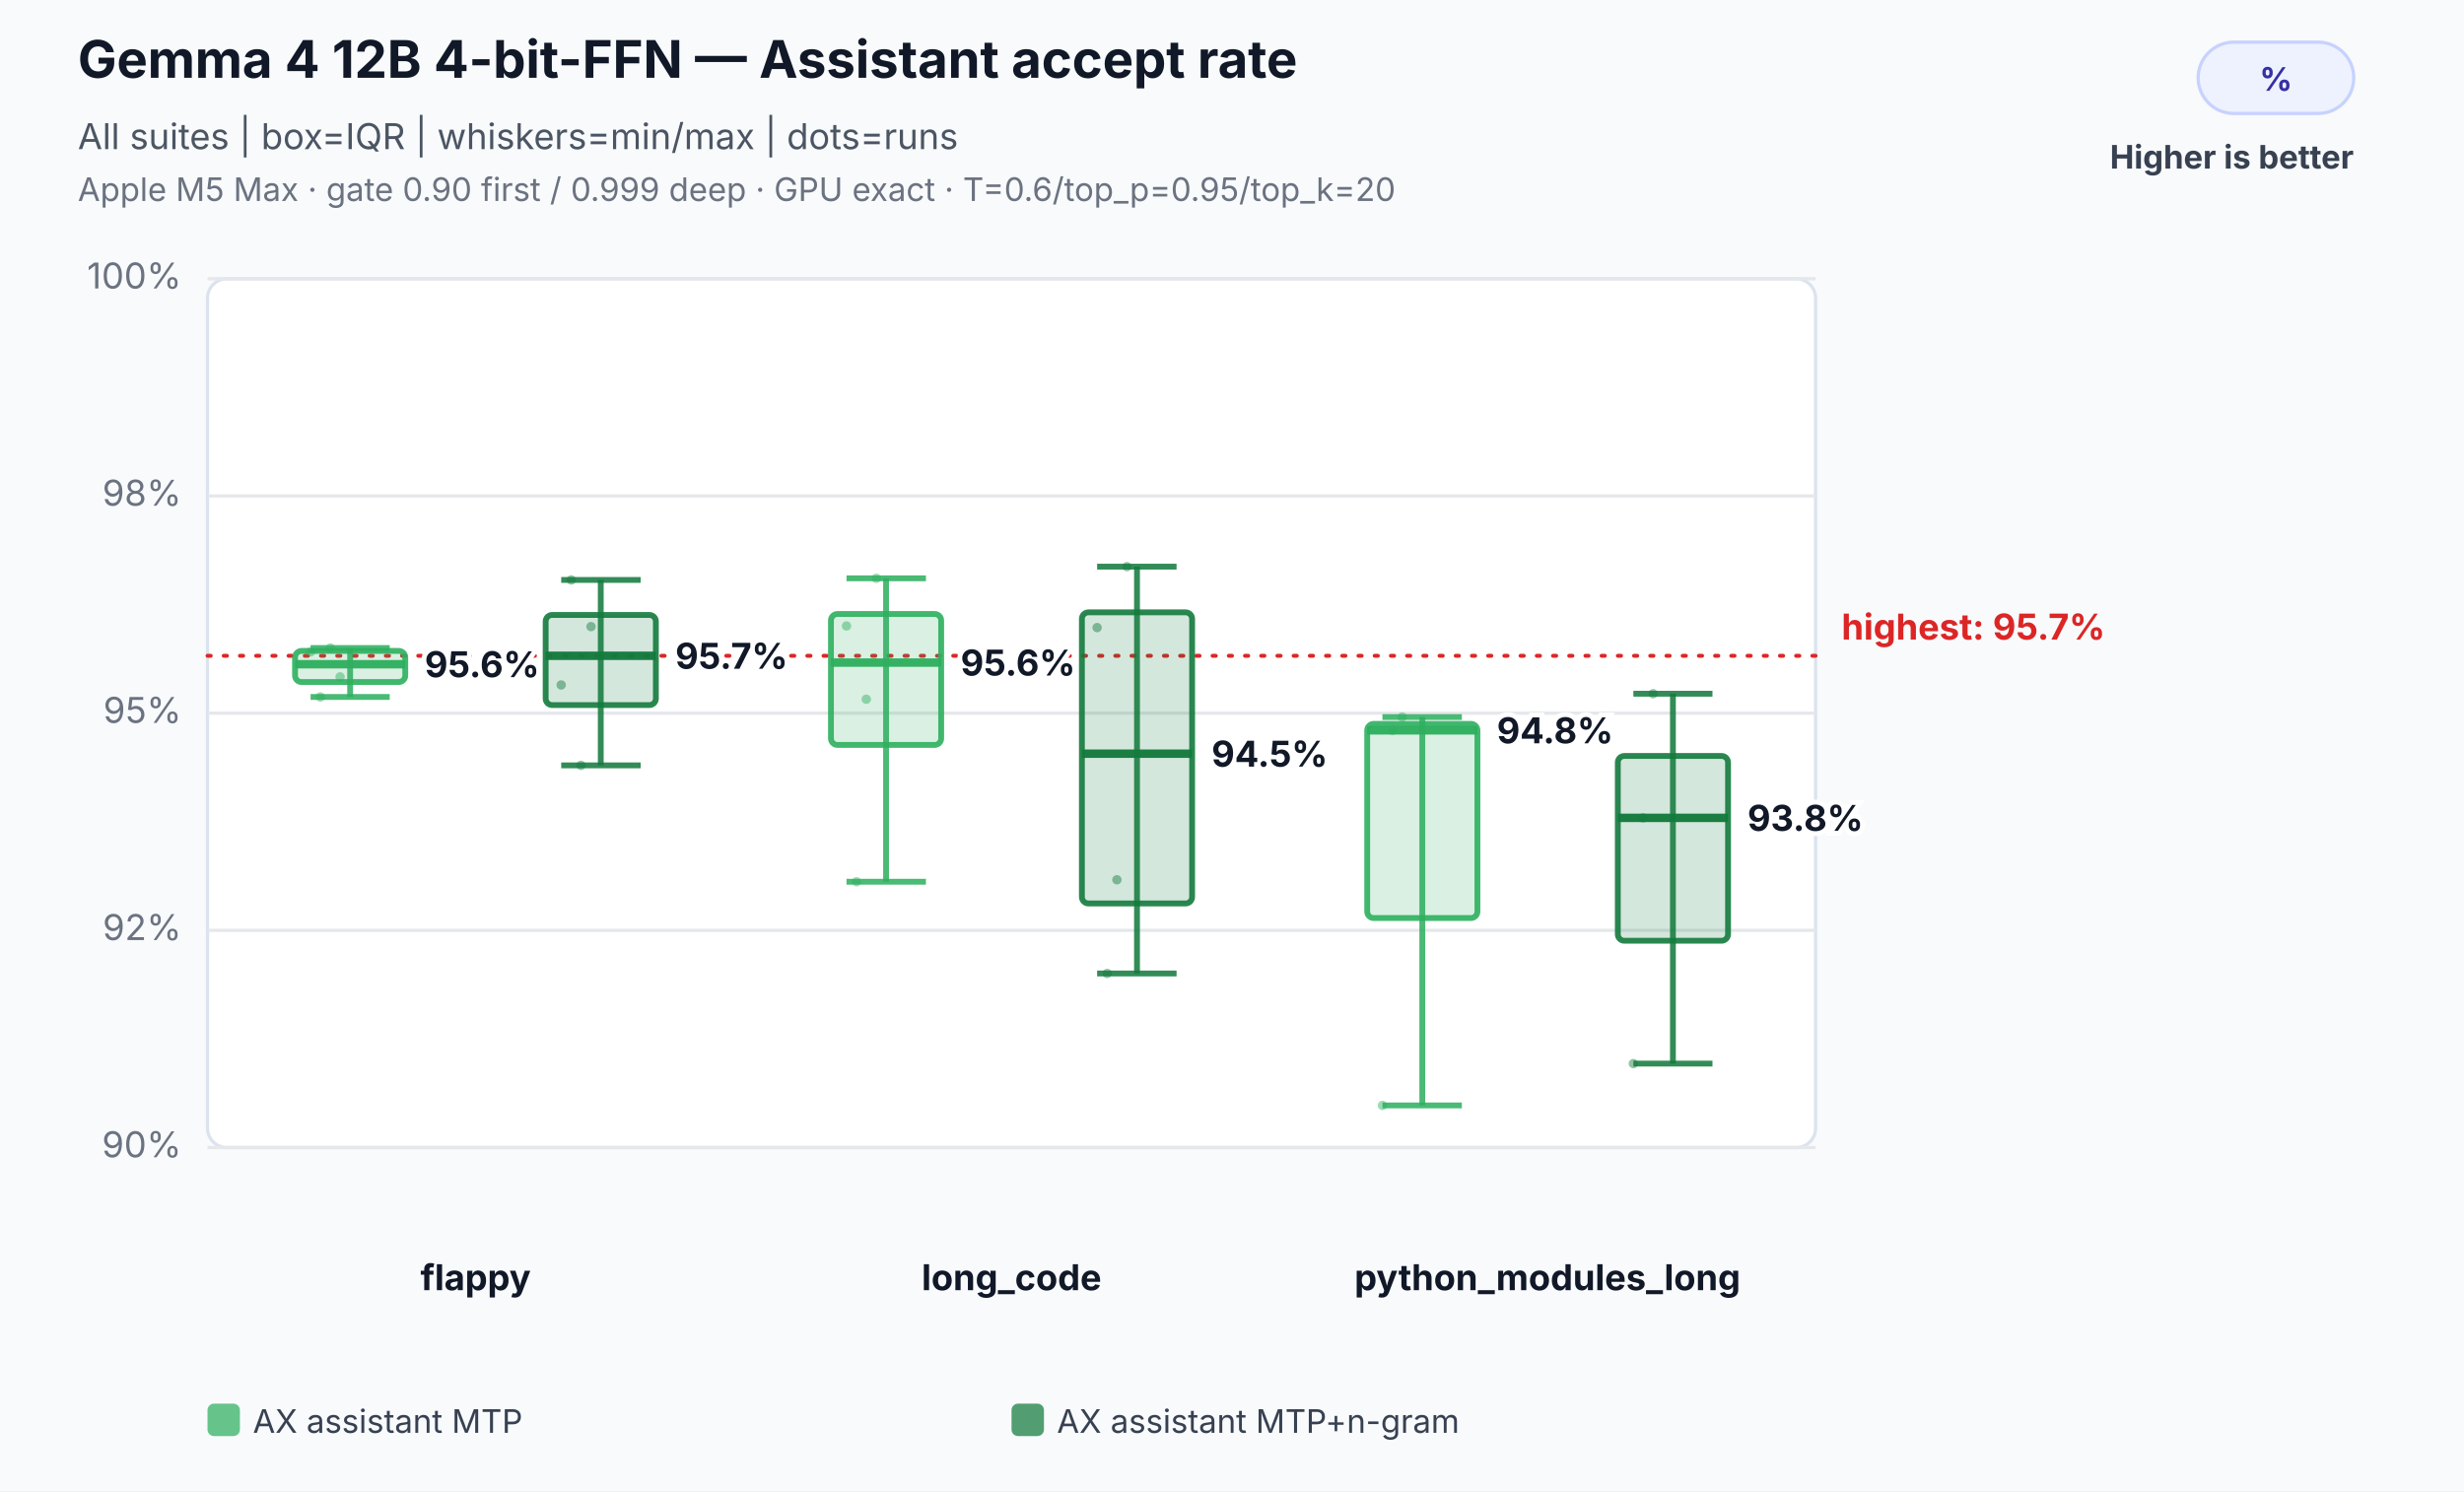
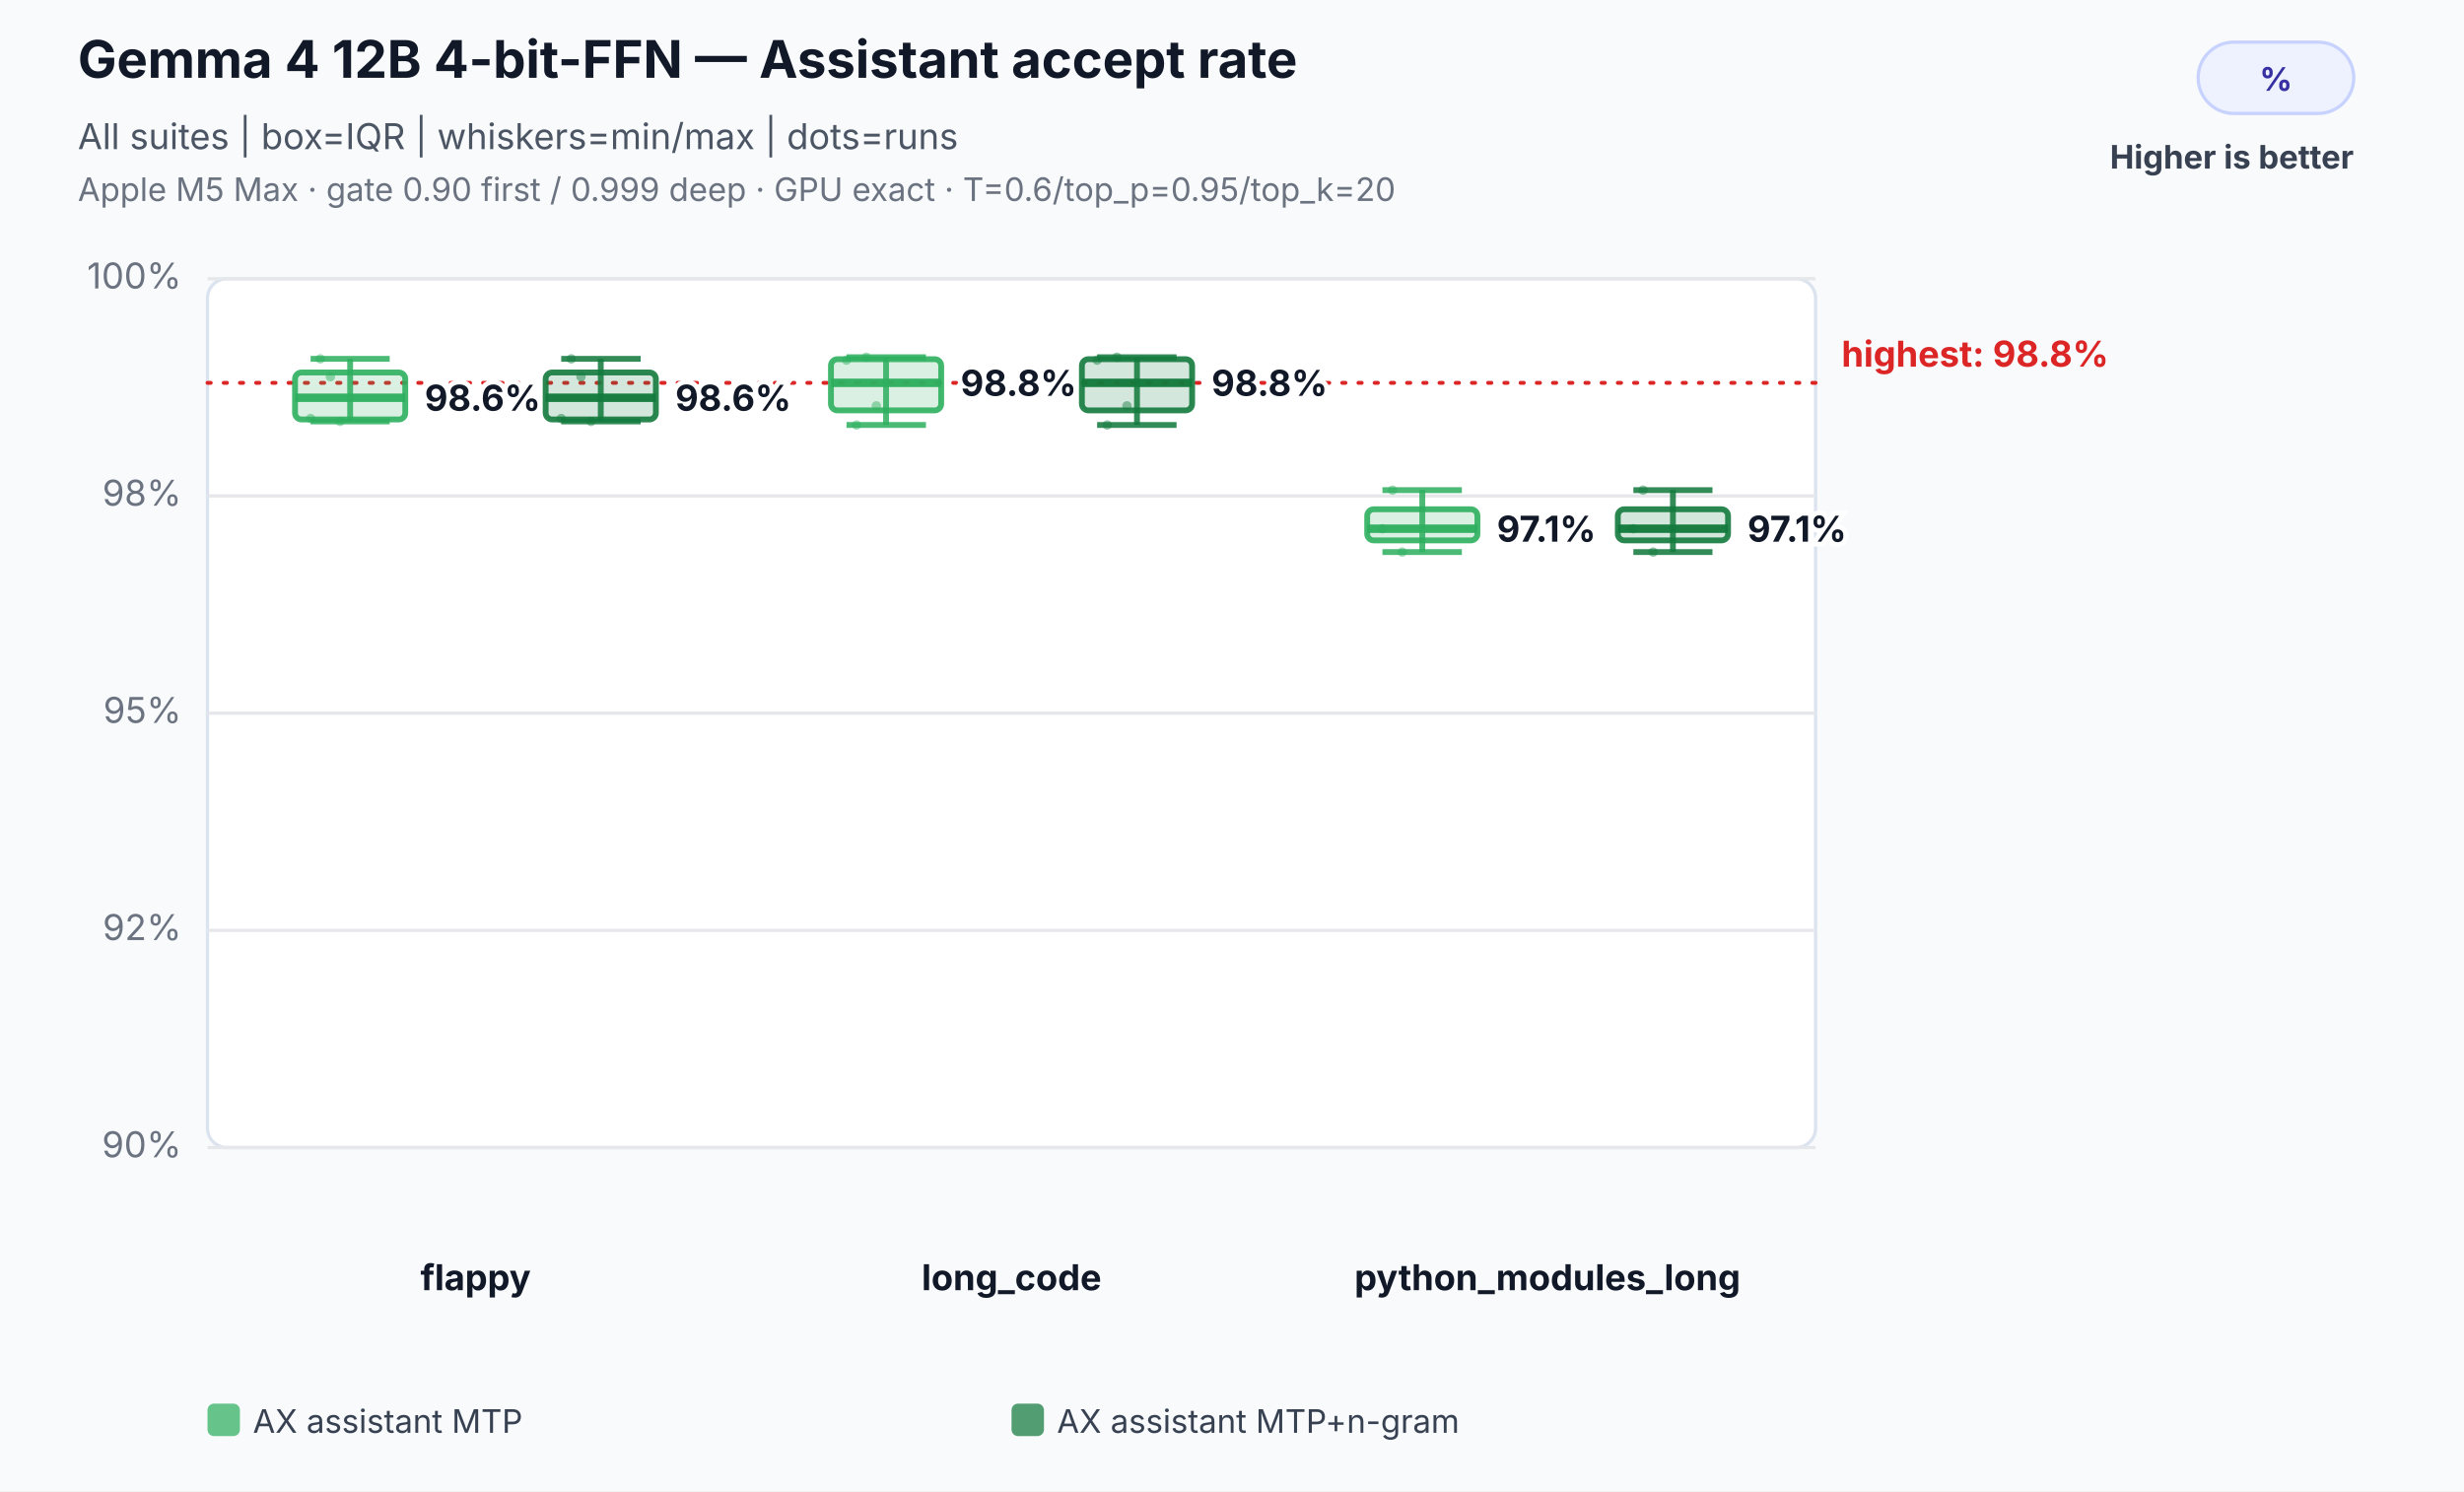
<svg xmlns="http://www.w3.org/2000/svg" width="760" height="460" viewBox="0 0 760 460" role="img" aria-labelledby="title desc">
  <rect width="100%" height="100%" fill="#f8fafc" />
  <text x="24" y="24" font-family="Inter,Segoe UI,Arial,sans-serif" font-size="16" font-weight="700" fill="#111827">Gemma 4 12B 4-bit-FFN — Assistant accept rate</text>
  <text x="24" y="46" font-family="Inter,Segoe UI,Arial,sans-serif" font-size="11" fill="#4b5563">All suites | box=IQR | whiskers=min/max | dots=runs</text>
  <text x="24" y="62" font-family="Inter,Segoe UI,Arial,sans-serif" font-size="10" fill="#6b7280">Apple M5 Max · gate 0.90 first / 0.999 deep · GPU exact · T=0.6/top_p=0.95/top_k=20</text>
  <rect x="678" y="13" width="48" height="22" rx="11" fill="#eef2ff" stroke="#c7d2fe" />
  <text x="702.0" y="28" text-anchor="middle" font-family="Inter,Segoe UI,Arial,sans-serif" font-size="10" font-weight="700" fill="#3730a3">%</text>
  <text x="726" y="52" text-anchor="end" font-family="Inter,Segoe UI,Arial,sans-serif" font-size="10" font-weight="700" fill="#374151">Higher is better</text>
  <rect x="64" y="86" width="496" height="268" rx="6" fill="#ffffff" stroke="#dbe3ef" />
  <line x1="64" y1="354.0" x2="560" y2="354.0" stroke="#e5e7eb" stroke-width="1" />
  <text x="56" y="357.0" text-anchor="end" font-family="Inter,Segoe UI,Arial,sans-serif" font-size="11" fill="#6b7280">90%</text>
  <line x1="64" y1="287.0" x2="560" y2="287.0" stroke="#e5e7eb" stroke-width="1" />
  <text x="56" y="290.0" text-anchor="end" font-family="Inter,Segoe UI,Arial,sans-serif" font-size="11" fill="#6b7280">92%</text>
  <line x1="64" y1="220.0" x2="560" y2="220.0" stroke="#e5e7eb" stroke-width="1" />
  <text x="56" y="223.0" text-anchor="end" font-family="Inter,Segoe UI,Arial,sans-serif" font-size="11" fill="#6b7280">95%</text>
  <line x1="64" y1="153.0" x2="560" y2="153.0" stroke="#e5e7eb" stroke-width="1" />
  <text x="56" y="156.0" text-anchor="end" font-family="Inter,Segoe UI,Arial,sans-serif" font-size="11" fill="#6b7280">98%</text>
  <line x1="64" y1="86.0" x2="560" y2="86.0" stroke="#e5e7eb" stroke-width="1" />
  <text x="56" y="89.0" text-anchor="end" font-family="Inter,Segoe UI,Arial,sans-serif" font-size="11" fill="#6b7280">100%</text>
-   <line x1="64" y1="202.3" x2="560" y2="202.3" stroke="#dc2626" stroke-width="1.2" stroke-dasharray="1 4" stroke-linecap="round" />
-   <text x="568" y="197.3" text-anchor="start" font-family="Inter,Segoe UI,Arial,sans-serif" font-size="11" font-weight="700" fill="#dc2626" data-label="highest median">highest: 95.7%</text>
+   <line x1="64" y1="118.1" x2="560" y2="118.1" stroke="#dc2626" stroke-width="1.2" stroke-dasharray="1 4" stroke-linecap="round" />
+   <text x="568" y="113.1" text-anchor="start" font-family="Inter,Segoe UI,Arial,sans-serif" font-size="11" font-weight="700" fill="#dc2626" data-label="highest median">highest: 98.8%</text>
  <text x="146.7" y="398" text-anchor="middle" font-family="Inter,Segoe UI,Arial,sans-serif" font-size="11" font-weight="700" fill="#111827">flappy</text>
-   <circle cx="95.8" cy="201.1" r="1.45" fill="#2eaf5f" fill-opacity="0.46" />
-   <circle cx="98.8" cy="215.0" r="1.45" fill="#2eaf5f" fill-opacity="0.46" />
-   <circle cx="101.9" cy="199.9" r="1.45" fill="#2eaf5f" fill-opacity="0.46" />
-   <circle cx="104.9" cy="208.8" r="1.45" fill="#2eaf5f" fill-opacity="0.46" />
-   <line x1="108.0" y1="199.9" x2="108.0" y2="215.0" stroke="#2eaf5f" stroke-opacity="0.86" stroke-width="1.8" />
-   <line x1="95.8" y1="199.9" x2="120.2" y2="199.9" stroke="#2eaf5f" stroke-opacity="0.86" stroke-width="1.8" />
-   <line x1="95.8" y1="215.0" x2="120.2" y2="215.0" stroke="#2eaf5f" stroke-opacity="0.86" stroke-width="1.8" />
-   <rect x="91.0" y="200.8" width="34.0" height="9.6" rx="2" fill="#2eaf5f" fill-opacity="0.18" stroke="#2eaf5f" stroke-opacity="0.9" stroke-width="1.8" />
-   <line x1="91.0" y1="204.9" x2="125.0" y2="204.9" stroke="#2eaf5f" stroke-opacity="0.96" stroke-width="2.6" />
-   <text x="131.0" y="208.9" text-anchor="start" font-family="Inter,Segoe UI,Arial,sans-serif" font-size="11" font-weight="700" fill="#111827" stroke="#ffffff" stroke-width="3" paint-order="stroke">95.6%</text>
-   <circle cx="173.1" cy="211.3" r="1.45" fill="#137a3d" fill-opacity="0.46" />
-   <circle cx="176.2" cy="178.9" r="1.45" fill="#137a3d" fill-opacity="0.46" />
-   <circle cx="179.2" cy="236.1" r="1.45" fill="#137a3d" fill-opacity="0.46" />
-   <circle cx="182.3" cy="193.3" r="1.45" fill="#137a3d" fill-opacity="0.46" />
-   <line x1="185.3" y1="178.9" x2="185.3" y2="236.1" stroke="#137a3d" stroke-opacity="0.86" stroke-width="1.8" />
-   <line x1="173.1" y1="178.9" x2="197.6" y2="178.9" stroke="#137a3d" stroke-opacity="0.86" stroke-width="1.8" />
-   <line x1="173.1" y1="236.1" x2="197.6" y2="236.1" stroke="#137a3d" stroke-opacity="0.86" stroke-width="1.8" />
-   <rect x="168.3" y="189.7" width="34.0" height="27.8" rx="2" fill="#137a3d" fill-opacity="0.18" stroke="#137a3d" stroke-opacity="0.9" stroke-width="1.8" />
-   <line x1="168.3" y1="202.3" x2="202.3" y2="202.3" stroke="#137a3d" stroke-opacity="0.96" stroke-width="2.6" />
-   <text x="208.3" y="206.3" text-anchor="start" font-family="Inter,Segoe UI,Arial,sans-serif" font-size="11" font-weight="700" fill="#111827" stroke="#ffffff" stroke-width="3" paint-order="stroke">95.7%</text>
+   <circle cx="95.8" cy="129.1" r="1.45" fill="#2eaf5f" fill-opacity="0.46" />
+   <circle cx="98.8" cy="110.7" r="1.45" fill="#2eaf5f" fill-opacity="0.46" />
+   <circle cx="101.9" cy="116.2" r="1.45" fill="#2eaf5f" fill-opacity="0.46" />
+   <circle cx="104.9" cy="130.0" r="1.45" fill="#2eaf5f" fill-opacity="0.46" />
+   <line x1="108.0" y1="110.7" x2="108.0" y2="130.0" stroke="#2eaf5f" stroke-opacity="0.86" stroke-width="1.8" />
+   <line x1="95.8" y1="110.7" x2="120.2" y2="110.7" stroke="#2eaf5f" stroke-opacity="0.86" stroke-width="1.8" />
+   <line x1="95.8" y1="130.0" x2="120.2" y2="130.0" stroke="#2eaf5f" stroke-opacity="0.86" stroke-width="1.8" />
+   <rect x="91.0" y="114.9" width="34.0" height="14.5" rx="2" fill="#2eaf5f" fill-opacity="0.18" stroke="#2eaf5f" stroke-opacity="0.9" stroke-width="1.8" />
+   <line x1="91.0" y1="122.7" x2="125.0" y2="122.7" stroke="#2eaf5f" stroke-opacity="0.96" stroke-width="2.6" />
+   <text x="131.0" y="126.7" text-anchor="start" font-family="Inter,Segoe UI,Arial,sans-serif" font-size="11" font-weight="700" fill="#111827" stroke="#ffffff" stroke-width="3" paint-order="stroke">98.6%</text>
+   <circle cx="173.1" cy="129.1" r="1.45" fill="#137a3d" fill-opacity="0.46" />
+   <circle cx="176.2" cy="110.7" r="1.45" fill="#137a3d" fill-opacity="0.46" />
+   <circle cx="179.2" cy="116.2" r="1.45" fill="#137a3d" fill-opacity="0.46" />
+   <circle cx="182.3" cy="130.0" r="1.45" fill="#137a3d" fill-opacity="0.46" />
+   <line x1="185.3" y1="110.7" x2="185.3" y2="130.0" stroke="#137a3d" stroke-opacity="0.86" stroke-width="1.8" />
+   <line x1="173.1" y1="110.7" x2="197.6" y2="110.7" stroke="#137a3d" stroke-opacity="0.86" stroke-width="1.8" />
+   <line x1="173.1" y1="130.0" x2="197.6" y2="130.0" stroke="#137a3d" stroke-opacity="0.86" stroke-width="1.8" />
+   <rect x="168.3" y="114.9" width="34.0" height="14.5" rx="2" fill="#137a3d" fill-opacity="0.18" stroke="#137a3d" stroke-opacity="0.9" stroke-width="1.8" />
+   <line x1="168.3" y1="122.7" x2="202.3" y2="122.7" stroke="#137a3d" stroke-opacity="0.96" stroke-width="2.6" />
+   <text x="208.3" y="126.7" text-anchor="start" font-family="Inter,Segoe UI,Arial,sans-serif" font-size="11" font-weight="700" fill="#111827" stroke="#ffffff" stroke-width="3" paint-order="stroke">98.6%</text>
  <text x="312.0" y="398" text-anchor="middle" font-family="Inter,Segoe UI,Arial,sans-serif" font-size="11" font-weight="700" fill="#111827">long_code</text>
-   <circle cx="261.1" cy="193.1" r="1.45" fill="#2eaf5f" fill-opacity="0.46" />
-   <circle cx="264.2" cy="272.0" r="1.45" fill="#2eaf5f" fill-opacity="0.46" />
-   <circle cx="267.2" cy="215.7" r="1.45" fill="#2eaf5f" fill-opacity="0.46" />
-   <circle cx="270.3" cy="178.4" r="1.45" fill="#2eaf5f" fill-opacity="0.46" />
-   <line x1="273.3" y1="178.4" x2="273.3" y2="272.0" stroke="#2eaf5f" stroke-opacity="0.86" stroke-width="1.8" />
-   <line x1="261.1" y1="178.4" x2="285.6" y2="178.4" stroke="#2eaf5f" stroke-opacity="0.86" stroke-width="1.8" />
-   <line x1="261.1" y1="272.0" x2="285.6" y2="272.0" stroke="#2eaf5f" stroke-opacity="0.86" stroke-width="1.8" />
-   <rect x="256.3" y="189.4" width="34.0" height="40.4" rx="2" fill="#2eaf5f" fill-opacity="0.18" stroke="#2eaf5f" stroke-opacity="0.9" stroke-width="1.8" />
-   <line x1="256.3" y1="204.4" x2="290.3" y2="204.4" stroke="#2eaf5f" stroke-opacity="0.96" stroke-width="2.6" />
-   <text x="296.3" y="208.4" text-anchor="start" font-family="Inter,Segoe UI,Arial,sans-serif" font-size="11" font-weight="700" fill="#111827" stroke="#ffffff" stroke-width="3" paint-order="stroke">95.6%</text>
-   <circle cx="338.4" cy="193.6" r="1.45" fill="#137a3d" fill-opacity="0.46" />
-   <circle cx="341.5" cy="300.3" r="1.45" fill="#137a3d" fill-opacity="0.46" />
-   <circle cx="344.5" cy="271.4" r="1.45" fill="#137a3d" fill-opacity="0.46" />
-   <circle cx="347.6" cy="174.8" r="1.45" fill="#137a3d" fill-opacity="0.46" />
-   <line x1="350.7" y1="174.8" x2="350.7" y2="300.3" stroke="#137a3d" stroke-opacity="0.86" stroke-width="1.8" />
-   <line x1="338.4" y1="174.8" x2="362.9" y2="174.8" stroke="#137a3d" stroke-opacity="0.86" stroke-width="1.8" />
-   <line x1="338.4" y1="300.3" x2="362.9" y2="300.3" stroke="#137a3d" stroke-opacity="0.86" stroke-width="1.8" />
-   <rect x="333.7" y="188.9" width="34.0" height="89.8" rx="2" fill="#137a3d" fill-opacity="0.18" stroke="#137a3d" stroke-opacity="0.9" stroke-width="1.8" />
-   <line x1="333.7" y1="232.5" x2="367.7" y2="232.5" stroke="#137a3d" stroke-opacity="0.96" stroke-width="2.6" />
-   <text x="373.7" y="236.5" text-anchor="start" font-family="Inter,Segoe UI,Arial,sans-serif" font-size="11" font-weight="700" fill="#111827" stroke="#ffffff" stroke-width="3" paint-order="stroke">94.5%</text>
+   <circle cx="261.1" cy="111.1" r="1.45" fill="#2eaf5f" fill-opacity="0.46" />
+   <circle cx="264.2" cy="131.1" r="1.45" fill="#2eaf5f" fill-opacity="0.46" />
+   <circle cx="267.2" cy="110.2" r="1.45" fill="#2eaf5f" fill-opacity="0.46" />
+   <circle cx="270.3" cy="125.2" r="1.45" fill="#2eaf5f" fill-opacity="0.46" />
+   <line x1="273.3" y1="110.2" x2="273.3" y2="131.1" stroke="#2eaf5f" stroke-opacity="0.86" stroke-width="1.8" />
+   <line x1="261.1" y1="110.2" x2="285.6" y2="110.2" stroke="#2eaf5f" stroke-opacity="0.86" stroke-width="1.8" />
+   <line x1="261.1" y1="131.1" x2="285.6" y2="131.1" stroke="#2eaf5f" stroke-opacity="0.86" stroke-width="1.8" />
+   <rect x="256.3" y="110.8" width="34.0" height="15.8" rx="2" fill="#2eaf5f" fill-opacity="0.18" stroke="#2eaf5f" stroke-opacity="0.9" stroke-width="1.8" />
+   <line x1="256.3" y1="118.1" x2="290.3" y2="118.1" stroke="#2eaf5f" stroke-opacity="0.96" stroke-width="2.6" />
+   <text x="296.3" y="122.1" text-anchor="start" font-family="Inter,Segoe UI,Arial,sans-serif" font-size="11" font-weight="700" fill="#111827" stroke="#ffffff" stroke-width="3" paint-order="stroke">98.8%</text>
+   <circle cx="338.4" cy="111.1" r="1.45" fill="#137a3d" fill-opacity="0.46" />
+   <circle cx="341.5" cy="131.1" r="1.45" fill="#137a3d" fill-opacity="0.46" />
+   <circle cx="344.5" cy="110.2" r="1.45" fill="#137a3d" fill-opacity="0.46" />
+   <circle cx="347.6" cy="125.2" r="1.45" fill="#137a3d" fill-opacity="0.46" />
+   <line x1="350.7" y1="110.2" x2="350.7" y2="131.1" stroke="#137a3d" stroke-opacity="0.86" stroke-width="1.8" />
+   <line x1="338.4" y1="110.2" x2="362.9" y2="110.2" stroke="#137a3d" stroke-opacity="0.86" stroke-width="1.8" />
+   <line x1="338.4" y1="131.1" x2="362.9" y2="131.1" stroke="#137a3d" stroke-opacity="0.86" stroke-width="1.8" />
+   <rect x="333.7" y="110.8" width="34.0" height="15.8" rx="2" fill="#137a3d" fill-opacity="0.18" stroke="#137a3d" stroke-opacity="0.9" stroke-width="1.8" />
+   <line x1="333.7" y1="118.1" x2="367.7" y2="118.1" stroke="#137a3d" stroke-opacity="0.96" stroke-width="2.6" />
+   <text x="373.7" y="122.1" text-anchor="start" font-family="Inter,Segoe UI,Arial,sans-serif" font-size="11" font-weight="700" fill="#111827" stroke="#ffffff" stroke-width="3" paint-order="stroke">98.8%</text>
  <text x="477.3" y="398" text-anchor="middle" font-family="Inter,Segoe UI,Arial,sans-serif" font-size="11" font-weight="700" fill="#111827">python_modules_long</text>
-   <circle cx="426.4" cy="341.0" r="1.45" fill="#2eaf5f" fill-opacity="0.46" />
-   <circle cx="429.5" cy="225.3" r="1.45" fill="#2eaf5f" fill-opacity="0.46" />
-   <circle cx="432.5" cy="221.2" r="1.45" fill="#2eaf5f" fill-opacity="0.46" />
-   <line x1="438.7" y1="221.2" x2="438.7" y2="341.0" stroke="#2eaf5f" stroke-opacity="0.86" stroke-width="1.8" />
-   <line x1="426.4" y1="221.2" x2="450.9" y2="221.2" stroke="#2eaf5f" stroke-opacity="0.86" stroke-width="1.8" />
-   <line x1="426.4" y1="341.0" x2="450.9" y2="341.0" stroke="#2eaf5f" stroke-opacity="0.86" stroke-width="1.8" />
-   <rect x="421.7" y="223.3" width="34.0" height="59.9" rx="2" fill="#2eaf5f" fill-opacity="0.18" stroke="#2eaf5f" stroke-opacity="0.9" stroke-width="1.8" />
-   <line x1="421.7" y1="225.3" x2="455.7" y2="225.3" stroke="#2eaf5f" stroke-opacity="0.96" stroke-width="2.6" />
-   <text x="461.7" y="229.3" text-anchor="start" font-family="Inter,Segoe UI,Arial,sans-serif" font-size="11" font-weight="700" fill="#111827" stroke="#ffffff" stroke-width="3" paint-order="stroke">94.8%</text>
-   <circle cx="503.8" cy="328.1" r="1.45" fill="#137a3d" fill-opacity="0.46" />
-   <circle cx="506.8" cy="252.3" r="1.45" fill="#137a3d" fill-opacity="0.46" />
-   <circle cx="509.9" cy="214.0" r="1.45" fill="#137a3d" fill-opacity="0.46" />
-   <line x1="516.0" y1="214.0" x2="516.0" y2="328.1" stroke="#137a3d" stroke-opacity="0.86" stroke-width="1.8" />
-   <line x1="503.8" y1="214.0" x2="528.2" y2="214.0" stroke="#137a3d" stroke-opacity="0.86" stroke-width="1.8" />
-   <line x1="503.8" y1="328.1" x2="528.2" y2="328.1" stroke="#137a3d" stroke-opacity="0.86" stroke-width="1.8" />
-   <rect x="499.0" y="233.2" width="34.0" height="57.0" rx="2" fill="#137a3d" fill-opacity="0.18" stroke="#137a3d" stroke-opacity="0.9" stroke-width="1.8" />
-   <line x1="499.0" y1="252.3" x2="533.0" y2="252.3" stroke="#137a3d" stroke-opacity="0.96" stroke-width="2.6" />
-   <text x="539.0" y="256.3" text-anchor="start" font-family="Inter,Segoe UI,Arial,sans-serif" font-size="11" font-weight="700" fill="#111827" stroke="#ffffff" stroke-width="3" paint-order="stroke">93.8%</text>
+   <circle cx="426.4" cy="163.1" r="1.45" fill="#2eaf5f" fill-opacity="0.46" />
+   <circle cx="429.5" cy="151.2" r="1.45" fill="#2eaf5f" fill-opacity="0.46" />
+   <circle cx="432.5" cy="170.3" r="1.45" fill="#2eaf5f" fill-opacity="0.46" />
+   <line x1="438.7" y1="151.2" x2="438.7" y2="170.3" stroke="#2eaf5f" stroke-opacity="0.86" stroke-width="1.8" />
+   <line x1="426.4" y1="151.2" x2="450.9" y2="151.2" stroke="#2eaf5f" stroke-opacity="0.86" stroke-width="1.8" />
+   <line x1="426.4" y1="170.3" x2="450.9" y2="170.3" stroke="#2eaf5f" stroke-opacity="0.86" stroke-width="1.8" />
+   <rect x="421.7" y="157.1" width="34.0" height="9.6" rx="2" fill="#2eaf5f" fill-opacity="0.18" stroke="#2eaf5f" stroke-opacity="0.9" stroke-width="1.8" />
+   <line x1="421.7" y1="163.1" x2="455.7" y2="163.1" stroke="#2eaf5f" stroke-opacity="0.96" stroke-width="2.6" />
+   <text x="461.7" y="167.1" text-anchor="start" font-family="Inter,Segoe UI,Arial,sans-serif" font-size="11" font-weight="700" fill="#111827" stroke="#ffffff" stroke-width="3" paint-order="stroke">97.1%</text>
+   <circle cx="503.8" cy="163.1" r="1.45" fill="#137a3d" fill-opacity="0.46" />
+   <circle cx="506.8" cy="151.2" r="1.45" fill="#137a3d" fill-opacity="0.46" />
+   <circle cx="509.9" cy="170.3" r="1.45" fill="#137a3d" fill-opacity="0.46" />
+   <line x1="516.0" y1="151.2" x2="516.0" y2="170.3" stroke="#137a3d" stroke-opacity="0.86" stroke-width="1.8" />
+   <line x1="503.8" y1="151.2" x2="528.2" y2="151.2" stroke="#137a3d" stroke-opacity="0.86" stroke-width="1.8" />
+   <line x1="503.8" y1="170.3" x2="528.2" y2="170.3" stroke="#137a3d" stroke-opacity="0.86" stroke-width="1.8" />
+   <rect x="499.0" y="157.1" width="34.0" height="9.6" rx="2" fill="#137a3d" fill-opacity="0.18" stroke="#137a3d" stroke-opacity="0.9" stroke-width="1.8" />
+   <line x1="499.0" y1="163.1" x2="533.0" y2="163.1" stroke="#137a3d" stroke-opacity="0.96" stroke-width="2.6" />
+   <text x="539.0" y="167.1" text-anchor="start" font-family="Inter,Segoe UI,Arial,sans-serif" font-size="11" font-weight="700" fill="#111827" stroke="#ffffff" stroke-width="3" paint-order="stroke">97.1%</text>
  <rect x="64.0" y="433" width="10" height="10" rx="2" fill="#2eaf5f" fill-opacity="0.72" />
  <text x="78.0" y="442" font-family="Inter,Segoe UI,Arial,sans-serif" font-size="10" fill="#374151">AX assistant MTP</text>
  <rect x="312.0" y="433" width="10" height="10" rx="2" fill="#137a3d" fill-opacity="0.72" />
  <text x="326.0" y="442" font-family="Inter,Segoe UI,Arial,sans-serif" font-size="10" fill="#374151">AX assistant MTP+n-gram</text>
</svg>
